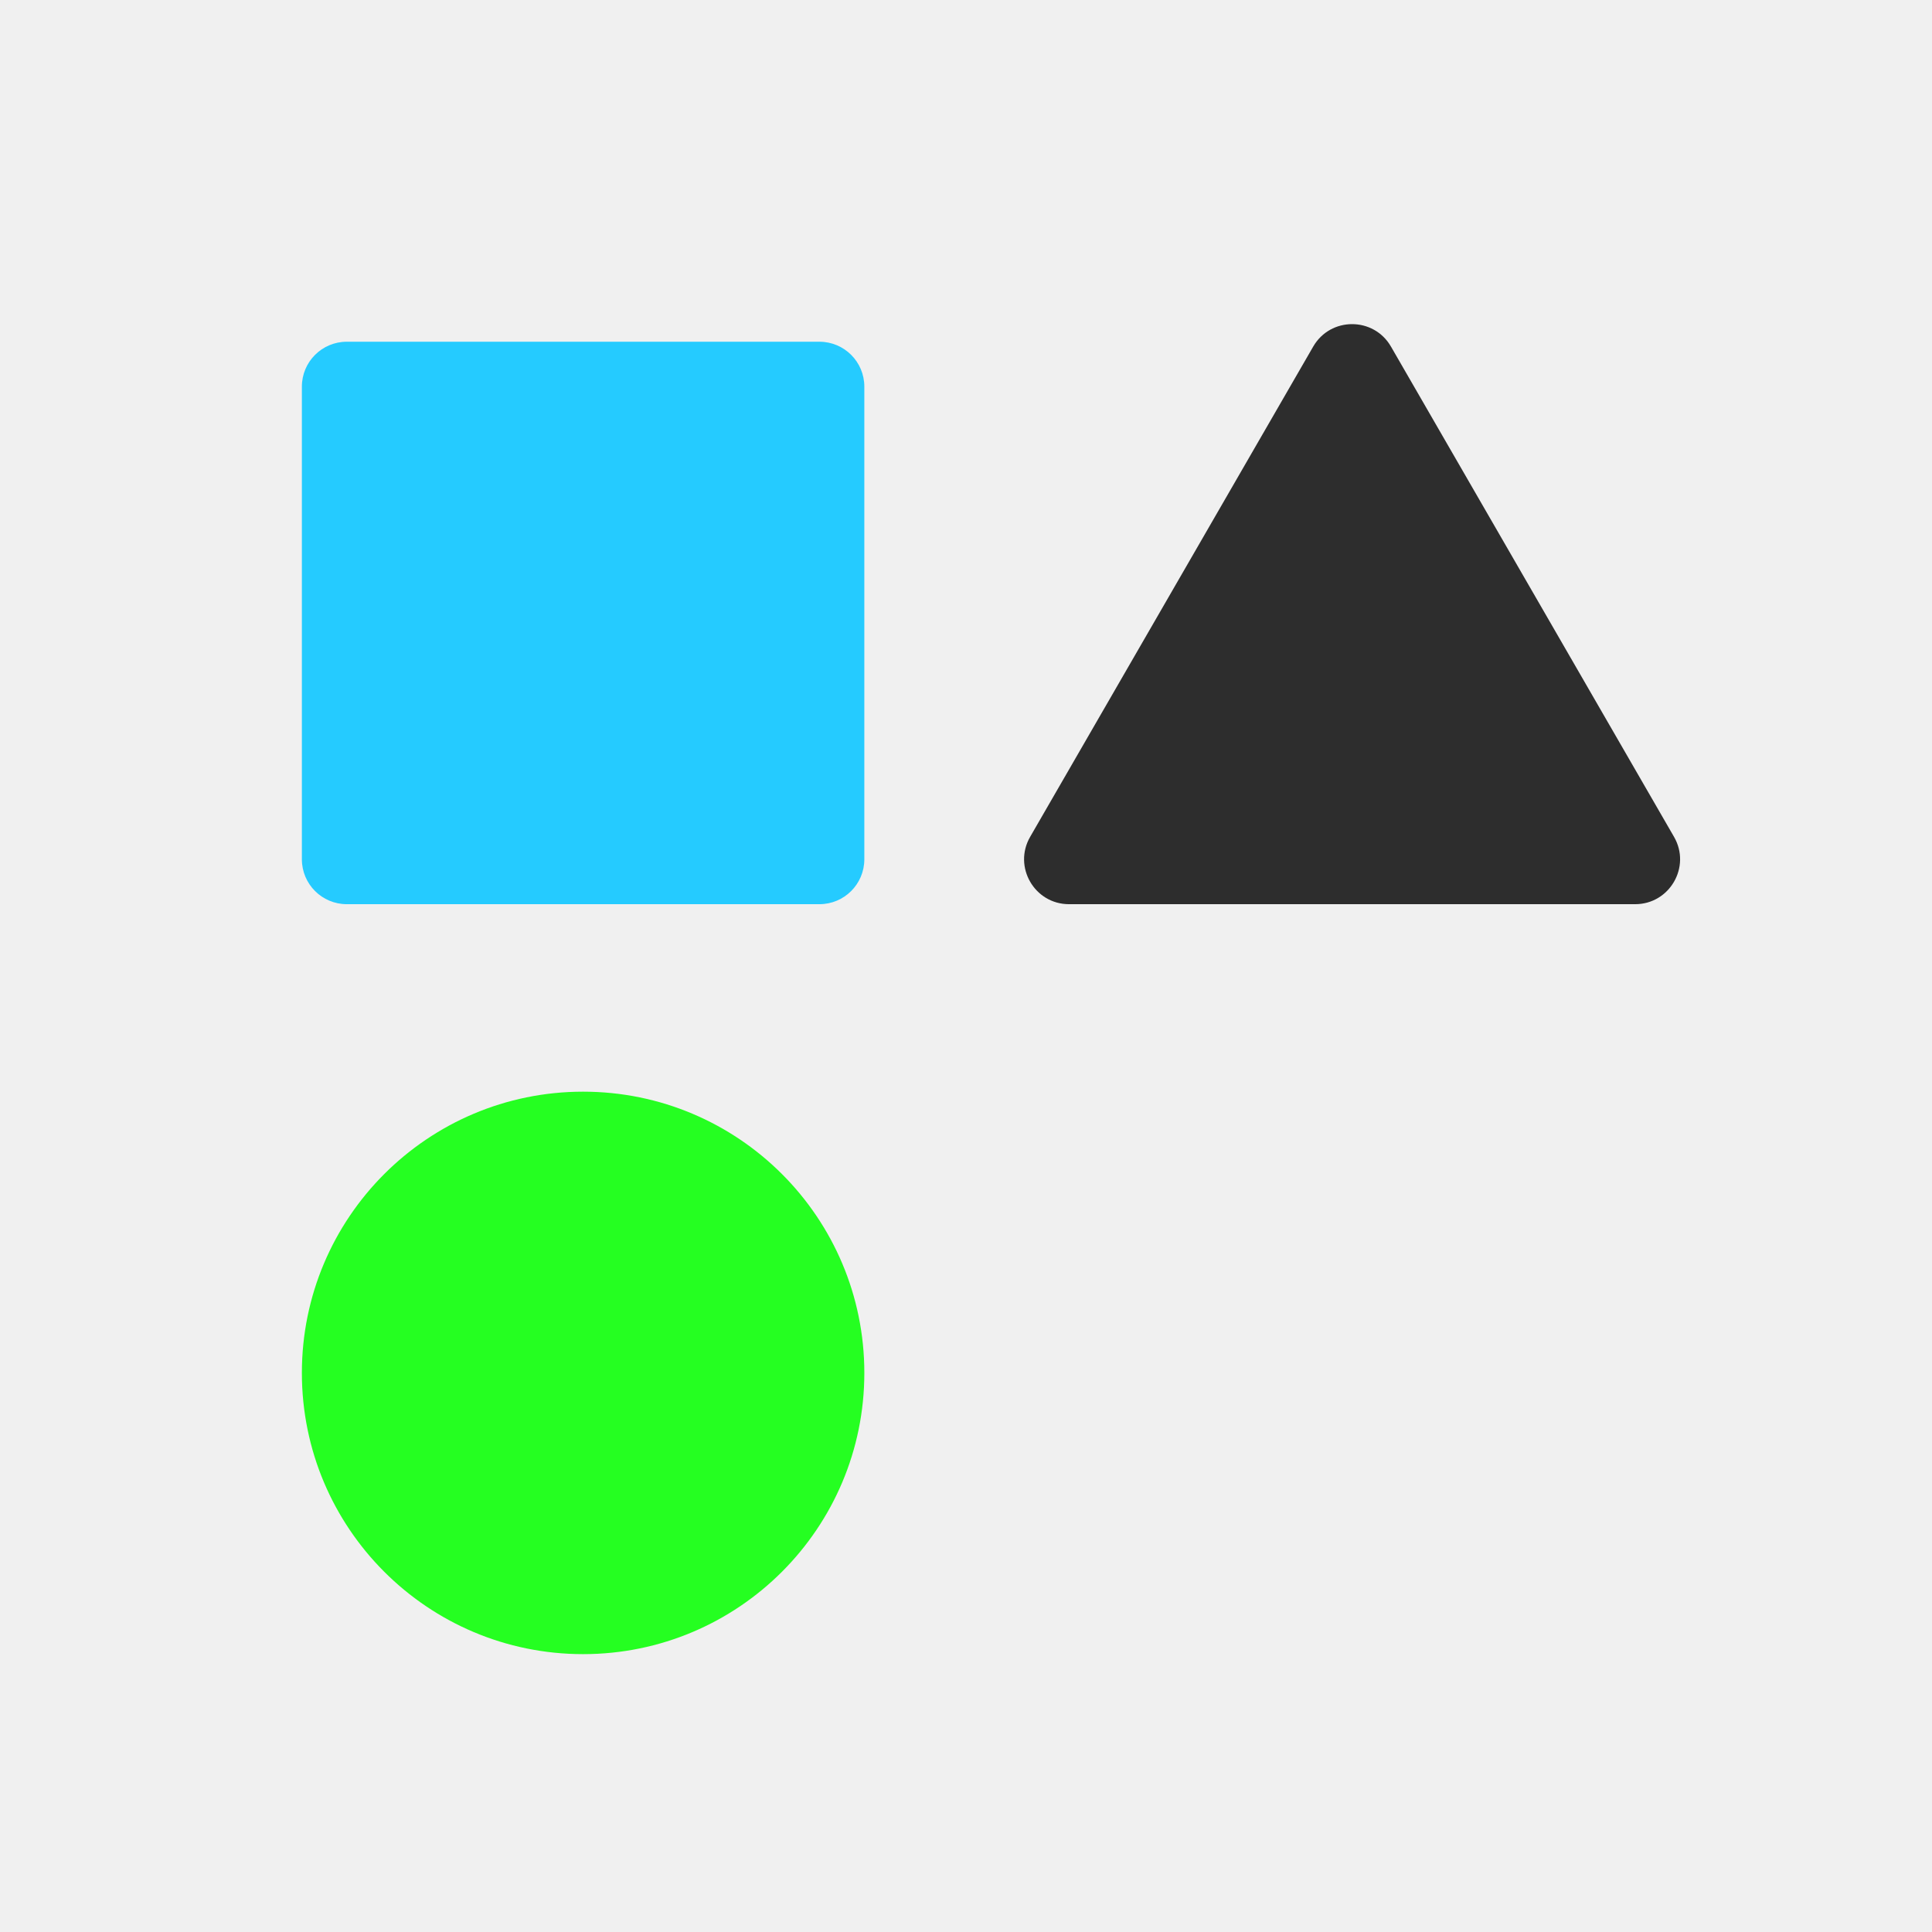
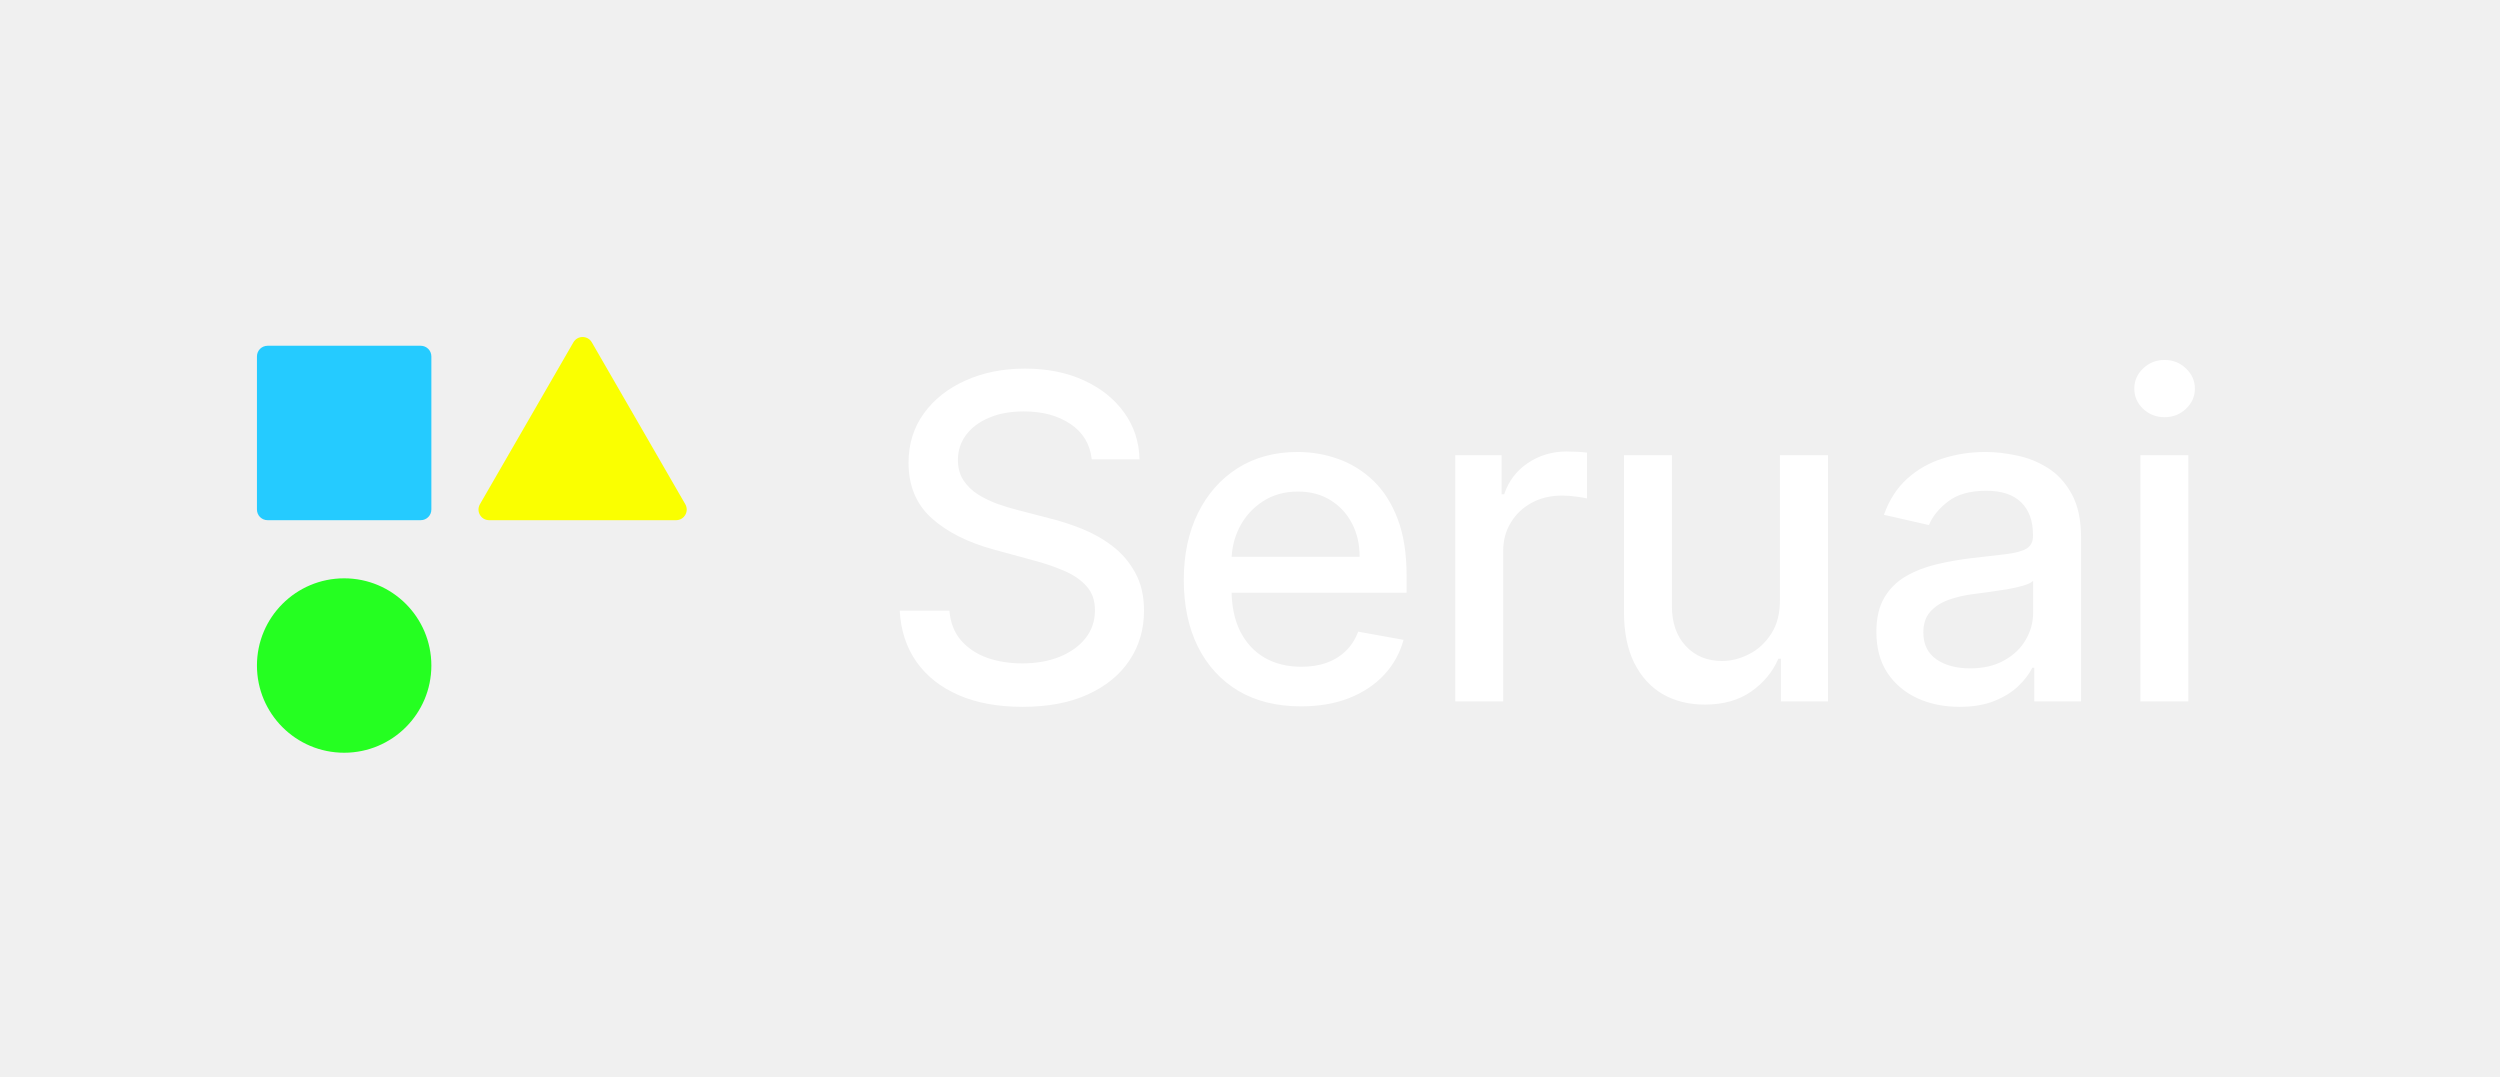
- <svg xmlns="http://www.w3.org/2000/svg" width="512" height="512" viewBox="0 0 512 512" fill="none">
-   <path d="M348.011 91.849C352.591 83.916 364.041 83.916 368.621 91.849L443.632 221.77C448.212 229.703 442.487 239.619 433.327 239.619H283.306C274.146 239.619 268.421 229.703 273.001 221.77L348.011 91.849Z" fill="#2D2D2D" />
-   <rect x="80" y="90.562" width="149.057" height="149.057" rx="11.899" fill="#25CBFF" />
-   <circle cx="154.529" cy="363.834" r="74.529" fill="#25FF21" />
+ <svg xmlns="http://www.w3.org/2000/svg" width="720" height="310" viewBox="0 0 720 310" fill="none">
+   <path d="M314.426 132.291C313.933 127.921 311.902 124.536 308.332 122.135C304.762 119.704 300.269 118.488 294.852 118.488C290.974 118.488 287.619 119.103 284.788 120.335C281.957 121.535 279.756 123.197 278.186 125.32C276.648 127.413 275.878 129.798 275.878 132.476C275.878 134.723 276.401 136.661 277.448 138.293C278.525 139.924 279.925 141.293 281.649 142.401C283.403 143.478 285.28 144.386 287.281 145.125C289.281 145.833 291.205 146.418 293.051 146.879L302.284 149.28C305.301 150.018 308.394 151.019 311.564 152.281C314.734 153.542 317.673 155.204 320.381 157.266C323.089 159.328 325.275 161.883 326.936 164.93C328.629 167.977 329.475 171.624 329.475 175.871C329.475 181.226 328.091 185.981 325.321 190.136C322.582 194.29 318.596 197.568 313.364 199.969C308.163 202.369 301.869 203.57 294.483 203.57C287.404 203.57 281.279 202.446 276.109 200.2C270.939 197.953 266.891 194.768 263.968 190.643C261.044 186.489 259.428 181.564 259.12 175.871H273.431C273.708 179.287 274.816 182.134 276.755 184.411C278.725 186.658 281.233 188.335 284.28 189.443C287.358 190.52 290.728 191.059 294.39 191.059C298.422 191.059 302.007 190.428 305.147 189.166C308.317 187.874 310.81 186.089 312.625 183.811C314.441 181.503 315.349 178.81 315.349 175.732C315.349 172.932 314.549 170.639 312.949 168.854C311.379 167.069 309.24 165.591 306.532 164.422C303.854 163.252 300.823 162.221 297.437 161.329L286.265 158.282C278.694 156.22 272.693 153.188 268.261 149.188C263.86 145.187 261.659 139.893 261.659 133.307C261.659 127.859 263.137 123.104 266.091 119.042C269.046 114.979 273.047 111.825 278.094 109.578C283.141 107.301 288.835 106.162 295.175 106.162C301.577 106.162 307.224 107.285 312.118 109.532C317.042 111.779 320.92 114.872 323.751 118.811C326.583 122.72 328.06 127.213 328.183 132.291H314.426ZM374.675 203.431C367.689 203.431 361.672 201.938 356.625 198.953C351.608 195.937 347.73 191.705 344.991 186.258C342.283 180.78 340.929 174.363 340.929 167.007C340.929 159.744 342.283 153.342 344.991 147.803C347.73 142.263 351.546 137.939 356.44 134.83C361.364 131.722 367.119 130.168 373.706 130.168C377.706 130.168 381.584 130.829 385.339 132.153C389.094 133.476 392.464 135.554 395.449 138.385C398.434 141.216 400.789 144.894 402.512 149.418C404.236 153.912 405.098 159.375 405.098 165.807V170.7H348.73V160.359H391.571C391.571 156.728 390.833 153.512 389.355 150.711C387.878 147.879 385.801 145.648 383.123 144.017C380.476 142.386 377.368 141.57 373.798 141.57C369.92 141.57 366.535 142.524 363.642 144.433C360.779 146.31 358.563 148.772 356.994 151.819C355.455 154.835 354.686 158.113 354.686 161.652V169.731C354.686 174.47 355.517 178.502 357.179 181.826C358.871 185.15 361.226 187.689 364.242 189.443C367.258 191.167 370.782 192.028 374.813 192.028C377.429 192.028 379.815 191.659 381.969 190.92C384.123 190.151 385.985 189.012 387.555 187.504C389.125 185.996 390.325 184.134 391.156 181.918L404.22 184.273C403.174 188.12 401.297 191.49 398.588 194.383C395.911 197.245 392.541 199.476 388.478 201.077C384.447 202.646 379.845 203.431 374.675 203.431ZM419.113 202V131.091H432.454V142.355H433.193C434.486 138.539 436.763 135.538 440.025 133.353C443.318 131.137 447.042 130.029 451.197 130.029C452.059 130.029 453.075 130.06 454.244 130.121C455.444 130.183 456.383 130.26 457.06 130.352V143.555C456.506 143.402 455.521 143.232 454.106 143.048C452.69 142.832 451.274 142.724 449.858 142.724C446.596 142.724 443.688 143.417 441.133 144.802C438.61 146.156 436.609 148.049 435.132 150.48C433.655 152.881 432.916 155.62 432.916 158.697V202H419.113ZM512.624 172.593V131.091H526.473V202H512.901V189.72H512.162C510.531 193.506 507.915 196.66 504.314 199.184C500.744 201.677 496.297 202.923 490.972 202.923C486.417 202.923 482.386 201.923 478.877 199.923C475.399 197.891 472.66 194.891 470.66 190.92C468.69 186.95 467.705 182.041 467.705 176.194V131.091H481.509V174.532C481.509 179.364 482.847 183.211 485.525 186.073C488.202 188.935 491.68 190.366 495.958 190.366C498.543 190.366 501.113 189.72 503.668 188.428C506.253 187.135 508.392 185.181 510.085 182.565C511.808 179.949 512.654 176.625 512.624 172.593ZM564.355 203.57C559.862 203.57 555.8 202.739 552.168 201.077C548.536 199.384 545.659 196.937 543.535 193.737C541.442 190.536 540.396 186.612 540.396 181.964C540.396 177.964 541.165 174.67 542.704 172.085C544.243 169.5 546.32 167.453 548.936 165.945C551.552 164.437 554.476 163.299 557.708 162.529C560.939 161.76 564.232 161.175 567.587 160.775C571.834 160.282 575.281 159.882 577.928 159.575C580.575 159.236 582.498 158.697 583.698 157.959C584.899 157.22 585.499 156.02 585.499 154.358V154.035C585.499 150.003 584.36 146.879 582.083 144.663C579.836 142.447 576.481 141.339 572.019 141.339C567.371 141.339 563.709 142.37 561.032 144.433C558.385 146.464 556.554 148.726 555.538 151.219L542.566 148.264C544.104 143.955 546.351 140.478 549.306 137.831C552.291 135.153 555.723 133.214 559.6 132.014C563.478 130.783 567.556 130.168 571.834 130.168C574.666 130.168 577.666 130.506 580.836 131.183C584.037 131.83 587.022 133.03 589.792 134.784C592.593 136.538 594.886 139.047 596.671 142.309C598.456 145.54 599.348 149.741 599.348 154.912V202H585.868V192.305H585.314C584.422 194.09 583.083 195.845 581.298 197.568C579.513 199.292 577.22 200.723 574.419 201.862C571.619 203 568.264 203.57 564.355 203.57ZM567.356 192.49C571.172 192.49 574.435 191.736 577.143 190.228C579.882 188.72 581.96 186.75 583.375 184.319C584.822 181.857 585.545 179.225 585.545 176.425V167.284C585.053 167.777 584.099 168.238 582.683 168.669C581.298 169.069 579.713 169.423 577.928 169.731C576.143 170.008 574.404 170.269 572.711 170.516C571.019 170.731 569.603 170.916 568.464 171.07C565.786 171.408 563.34 171.978 561.124 172.778C558.939 173.578 557.184 174.732 555.861 176.24C554.568 177.717 553.922 179.687 553.922 182.149C553.922 185.565 555.184 188.151 557.708 189.905C560.231 191.628 563.447 192.49 567.356 192.49ZM616.433 202V131.091H630.237V202H616.433ZM623.404 120.15C621.004 120.15 618.942 119.35 617.218 117.749C615.526 116.118 614.679 114.179 614.679 111.933C614.679 109.655 615.526 107.716 617.218 106.116C618.942 104.485 621.004 103.669 623.404 103.669C625.805 103.669 627.852 104.485 629.544 106.116C631.268 107.716 632.129 109.655 632.129 111.933C632.129 114.179 631.268 116.118 629.544 117.749C627.852 119.35 625.805 120.15 623.404 120.15Z" fill="white" />
+   <path d="M165.14 98.592C166.319 96.551 169.264 96.551 170.442 98.592L197.364 145.221C198.542 147.262 197.069 149.813 194.713 149.813H140.87C138.513 149.813 137.04 147.262 138.219 145.221L165.14 98.592Z" fill="#FAFF00" />
+   <rect x="74" y="99.581" width="50.232" height="50.232" rx="3.061" fill="#25CBFF" />
+   <circle cx="99.116" cy="191.673" r="25.116" fill="#25FF21" />
</svg>
